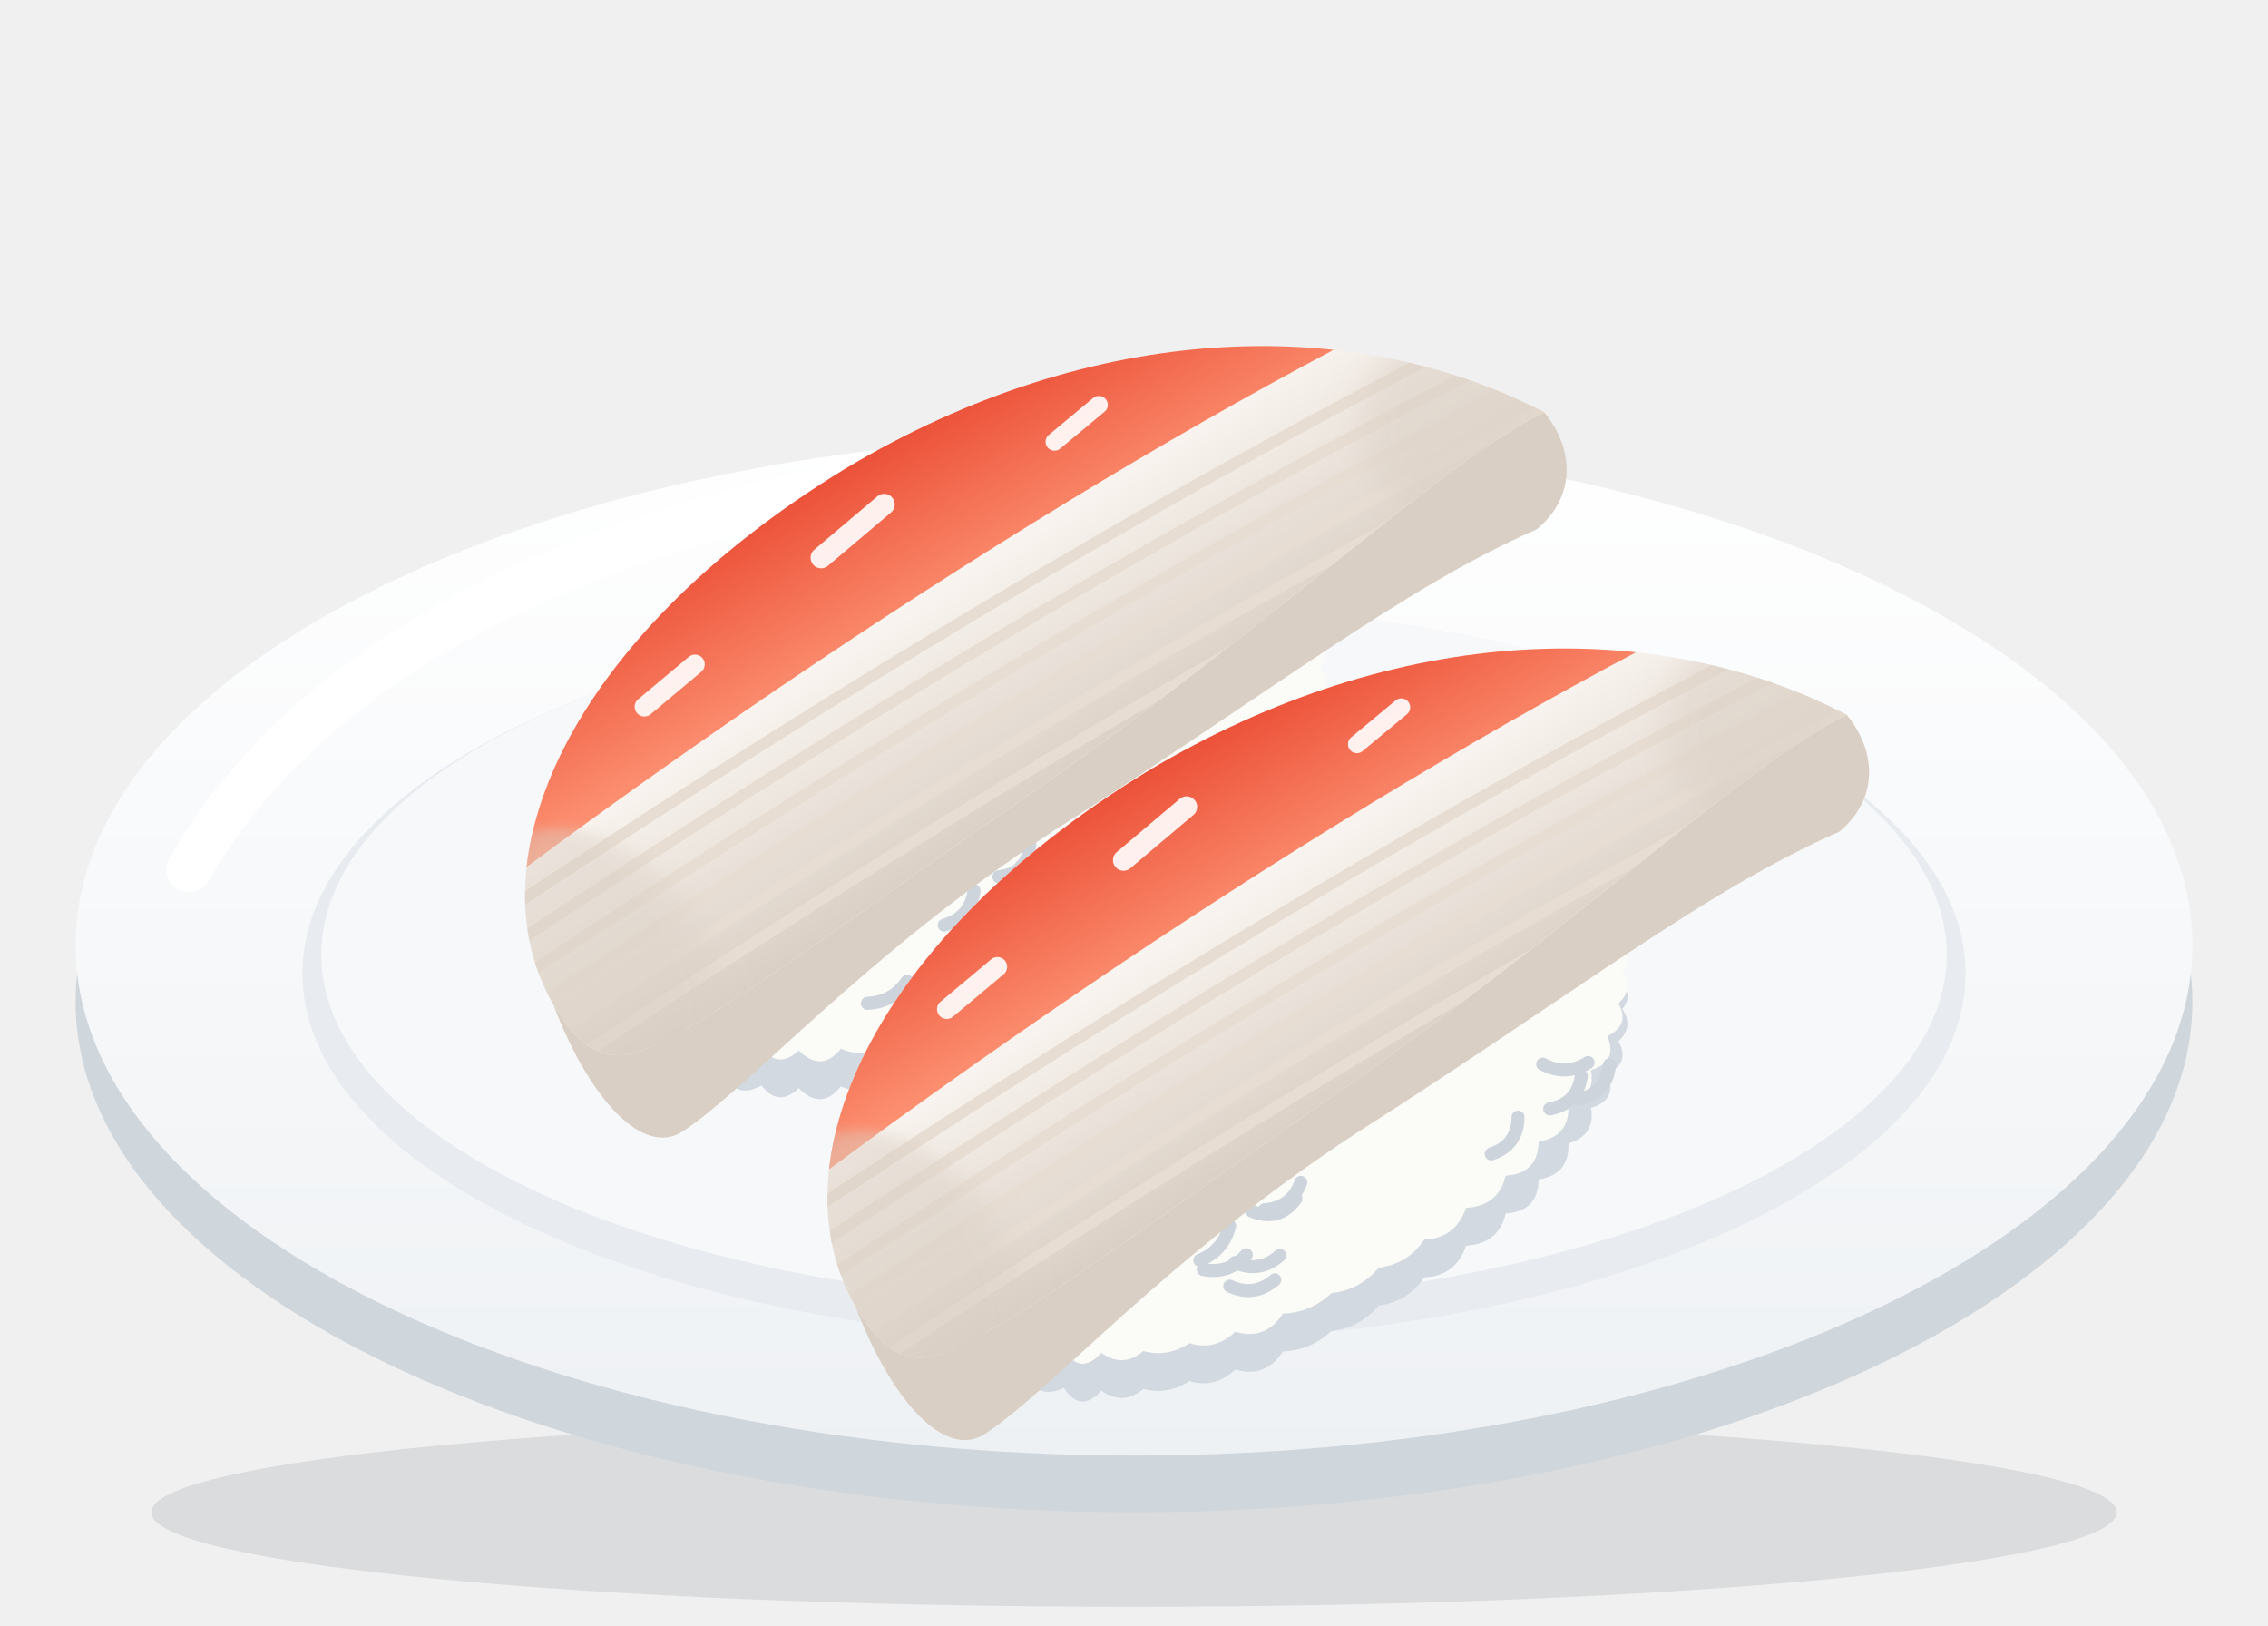
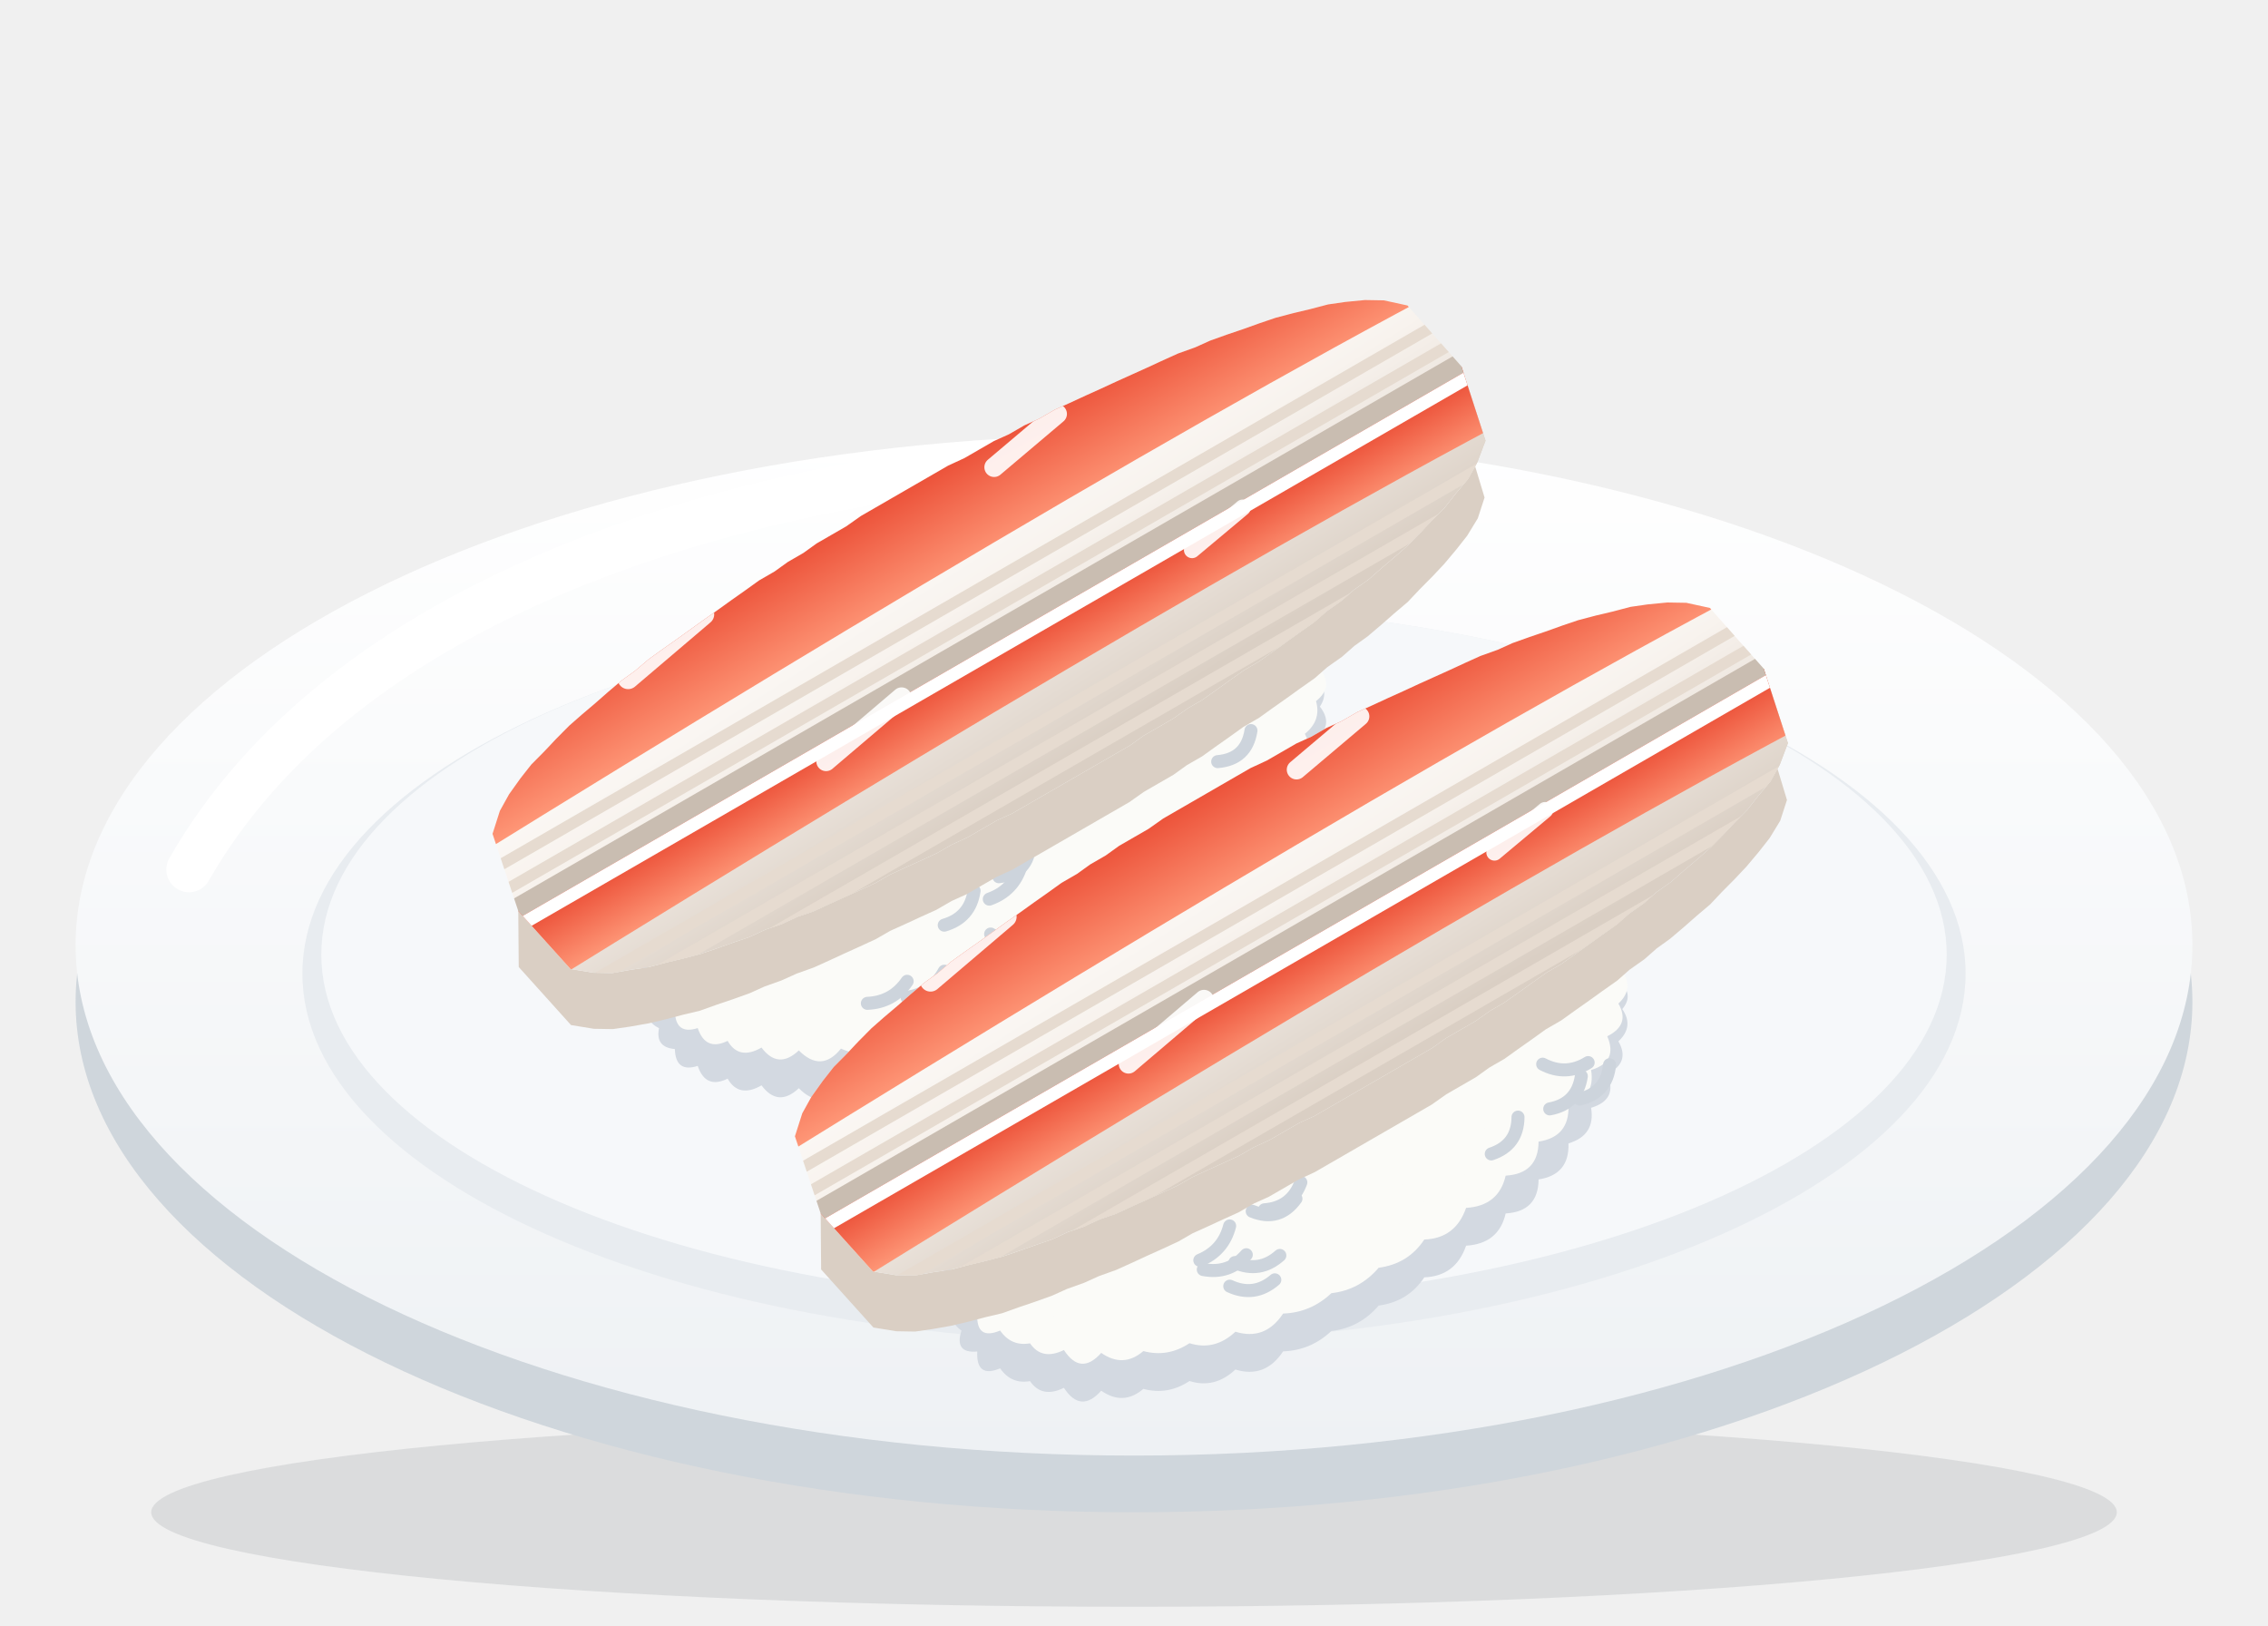
<svg xmlns="http://www.w3.org/2000/svg" viewBox="0 10 120 86">
  <defs>
    <filter id="soft" x="-20%" y="-50%" width="140%" height="200%">
      <feGaussianBlur stdDeviation="0.8" />
    </filter>
    <linearGradient id="plate" x1="0" y1="0" x2="0" y2="1">
      <stop offset="0" stop-color="#ffffff" />
      <stop offset="1" stop-color="#eef1f4" />
    </linearGradient>
    <linearGradient id="t" x1="0" y1="0" x2="0.15" y2="1">
      <stop offset="0" stop-color="#ffffff" />
      <stop offset="0.45" stop-color="#f8f3ee" />
      <stop offset="1" stop-color="#dacfc4" />
    </linearGradient>
    <linearGradient id="crab" x1="0" y1="0" x2="0" y2="1">
      <stop offset="0" stop-color="#e8432c" />
      <stop offset="1" stop-color="#ff9a7a" />
    </linearGradient>
  </defs>
  <ellipse cx="60" cy="90" rx="52" ry="5" fill="#1c2b36" opacity="0.10" />
  <ellipse cx="60" cy="63" rx="56" ry="27" fill="#cfd6dc" />
  <ellipse cx="60" cy="60" rx="56" ry="27" fill="url(#plate)" />
  <ellipse cx="60" cy="61.5" rx="44" ry="19.5" fill="#e8ecf0" />
  <ellipse cx="60" cy="60.5" rx="43" ry="18.5" fill="#f6f8fa" />
  <path d="M10 56 C18 42 38 35 60 34" fill="none" stroke="#fff" stroke-width="2.4" stroke-linecap="round" />
  <g transform="translate(52 54.5) rotate(-30) scale(0.86)">
    <path d="M23 0 Q23.8 0.9 22.8 1.6 Q23.1 2.7 22.1 3.2 Q22.3 4.6 20.9 4.8 Q20.6 6 19.3 6.2 Q19.2 8.1 17.4 7.5 Q16.9 9.3 15.1 8.7 Q14.3 10.5 12.4 9.7 Q11.2 10.7 9.6 10.5 Q8.2 11.7 6.5 11 Q5 11.8 3.3 11.4 Q1.7 12.4 0 11.5 Q-1.7 12.1 -3.3 11.4 Q-5 12.4 -6.5 11 Q-8.2 11.6 -9.6 10.5 Q-11.3 10.9 -12.4 9.7 Q-14.1 10.1 -15.1 8.7 Q-16.9 9.4 -17.4 7.5 Q-19.1 7.9 -19.3 6.2 Q-20.9 6.2 -20.9 4.8 Q-22.4 4.7 -22.1 3.2 Q-23.5 2.9 -22.8 1.6 Q-23.8 0.9 -23 0 Q-23.6 -0.9 -22.8 -1.6 Q-23 -2.7 -22.1 -3.2 Q-22.1 -4.4 -20.9 -4.8 Q-20.9 -6.2 -19.3 -6.2 Q-19.1 -7.9 -17.4 -7.5 Q-16.5 -8.7 -15.1 -8.7 Q-14.1 -9.9 -12.4 -9.7 Q-11.3 -11.2 -9.6 -10.5 Q-8.2 -11.6 -6.5 -11 Q-5 -12.5 -3.3 -11.4 Q-1.7 -12.3 -0 -11.5 Q1.7 -12.6 3.3 -11.4 Q5 -12 6.5 -11 Q8.2 -11.7 9.6 -10.5 Q11.3 -11.1 12.4 -9.7 Q14.1 -10 15.1 -8.7 Q16.5 -8.6 17.4 -7.5 Q19.1 -7.9 19.3 -6.2 Q20.8 -6.2 20.9 -4.8 Q22.6 -4.8 22.1 -3.2 Q23.2 -2.8 22.8 -1.6 Q23.8 -0.9 23 0 Z" fill="#d3d9e1" />
  </g>
  <g transform="translate(52 52.5) rotate(-30) scale(0.86)">
    <path d="M23 0 Q23.8 0.9 22.8 1.6 Q23.1 2.7 22.1 3.2 Q22.3 4.6 20.9 4.8 Q20.6 6 19.3 6.2 Q19.2 8.1 17.4 7.5 Q16.9 9.3 15.1 8.7 Q14.3 10.5 12.4 9.7 Q11.2 10.7 9.6 10.5 Q8.2 11.7 6.5 11 Q5 11.8 3.3 11.4 Q1.7 12.4 0 11.5 Q-1.7 12.1 -3.3 11.4 Q-5 12.4 -6.5 11 Q-8.2 11.6 -9.6 10.5 Q-11.3 10.9 -12.4 9.7 Q-14.1 10.1 -15.1 8.7 Q-16.9 9.4 -17.4 7.5 Q-19.1 7.9 -19.3 6.2 Q-20.9 6.2 -20.9 4.8 Q-22.4 4.7 -22.1 3.2 Q-23.5 2.9 -22.8 1.6 Q-23.8 0.9 -23 0 Q-23.6 -0.9 -22.8 -1.6 Q-23 -2.7 -22.1 -3.2 Q-22.1 -4.4 -20.9 -4.8 Q-20.9 -6.2 -19.3 -6.2 Q-19.1 -7.9 -17.4 -7.5 Q-16.5 -8.7 -15.1 -8.7 Q-14.1 -9.9 -12.4 -9.7 Q-11.3 -11.2 -9.6 -10.5 Q-8.2 -11.6 -6.5 -11 Q-5 -12.5 -3.3 -11.4 Q-1.7 -12.3 -0 -11.5 Q1.7 -12.6 3.3 -11.4 Q5 -12 6.5 -11 Q8.2 -11.7 9.6 -10.5 Q11.3 -11.1 12.4 -9.7 Q14.1 -10 15.1 -8.7 Q16.5 -8.6 17.4 -7.5 Q19.1 -7.9 19.3 -6.2 Q20.8 -6.2 20.9 -4.8 Q22.6 -4.8 22.1 -3.2 Q23.2 -2.8 22.8 -1.6 Q23.8 -0.9 23 0 Z" fill="#fbfbf8" />
  </g>
  <g transform="translate(52 50.5) rotate(-30) scale(0.86)">
    <path d="M23 0 Q23.8 0.9 22.8 1.6 Q23.1 2.7 22.1 3.2 Q22.3 4.6 20.9 4.8 Q20.6 6 19.3 6.2 Q19.2 8.1 17.4 7.5 Q16.9 9.3 15.1 8.7 Q14.3 10.5 12.4 9.7 Q11.2 10.7 9.6 10.5 Q8.2 11.7 6.5 11 Q5 11.8 3.3 11.4 Q1.7 12.4 0 11.5 Q-1.7 12.1 -3.3 11.4 Q-5 12.4 -6.5 11 Q-8.2 11.6 -9.6 10.5 Q-11.3 10.9 -12.4 9.7 Q-14.1 10.1 -15.1 8.7 Q-16.9 9.4 -17.4 7.5 Q-19.1 7.9 -19.3 6.2 Q-20.9 6.2 -20.9 4.8 Q-22.4 4.7 -22.1 3.2 Q-23.5 2.9 -22.8 1.6 Q-23.8 0.9 -23 0 Q-23.6 -0.9 -22.8 -1.6 Q-23 -2.7 -22.1 -3.2 Q-22.1 -4.4 -20.9 -4.8 Q-20.9 -6.2 -19.3 -6.2 Q-19.1 -7.9 -17.4 -7.5 Q-16.5 -8.7 -15.1 -8.7 Q-14.1 -9.9 -12.4 -9.7 Q-11.3 -11.2 -9.6 -10.5 Q-8.2 -11.6 -6.5 -11 Q-5 -12.5 -3.3 -11.4 Q-1.7 -12.3 -0 -11.5 Q1.7 -12.6 3.3 -11.4 Q5 -12 6.5 -11 Q8.2 -11.7 9.6 -10.5 Q11.3 -11.1 12.4 -9.7 Q14.1 -10 15.1 -8.7 Q16.5 -8.6 17.4 -7.5 Q19.1 -7.9 19.3 -6.2 Q20.8 -6.2 20.9 -4.8 Q22.6 -4.8 22.1 -3.2 Q23.2 -2.8 22.8 -1.6 Q23.8 -0.9 23 0 Z" fill="#fbfbf8" />
  </g>
  <g transform="translate(52 48.5) rotate(-30) scale(0.86)">
    <path d="M23 0 Q23.8 0.9 22.8 1.6 Q23.1 2.7 22.1 3.2 Q22.3 4.6 20.9 4.8 Q20.6 6 19.3 6.2 Q19.2 8.1 17.4 7.5 Q16.9 9.3 15.1 8.7 Q14.3 10.5 12.4 9.7 Q11.2 10.7 9.6 10.5 Q8.2 11.7 6.5 11 Q5 11.8 3.3 11.4 Q1.7 12.4 0 11.5 Q-1.7 12.1 -3.3 11.4 Q-5 12.4 -6.5 11 Q-8.2 11.6 -9.6 10.5 Q-11.3 10.9 -12.4 9.7 Q-14.1 10.1 -15.1 8.7 Q-16.9 9.4 -17.4 7.5 Q-19.1 7.9 -19.3 6.2 Q-20.9 6.2 -20.9 4.8 Q-22.4 4.7 -22.1 3.2 Q-23.5 2.9 -22.8 1.6 Q-23.8 0.9 -23 0 Q-23.6 -0.9 -22.8 -1.6 Q-23 -2.7 -22.1 -3.2 Q-22.1 -4.4 -20.9 -4.8 Q-20.9 -6.2 -19.3 -6.2 Q-19.1 -7.9 -17.4 -7.5 Q-16.5 -8.7 -15.1 -8.7 Q-14.1 -9.9 -12.4 -9.7 Q-11.3 -11.2 -9.6 -10.5 Q-8.2 -11.6 -6.5 -11 Q-5 -12.5 -3.3 -11.4 Q-1.7 -12.3 -0 -11.5 Q1.7 -12.6 3.3 -11.4 Q5 -12 6.5 -11 Q8.2 -11.7 9.6 -10.5 Q11.3 -11.1 12.4 -9.7 Q14.1 -10 15.1 -8.7 Q16.5 -8.6 17.4 -7.5 Q19.1 -7.9 19.3 -6.2 Q20.8 -6.2 20.9 -4.8 Q22.6 -4.8 22.1 -3.2 Q23.2 -2.8 22.8 -1.6 Q23.8 -0.9 23 0 Z" fill="#fbfbf8" />
  </g>
  <g transform="translate(52 52.5) rotate(-30) scale(0.86)">
    <path d="M-5.8 5.3 q1.4 0.9 2.8 0" transform="rotate(-19 -5.8 5.3)" fill="none" stroke="#cdd4dc" stroke-width="0.8" stroke-linecap="round" />
    <path d="M-10 8 q1.4 0.7 2.8 0" transform="rotate(-5 -10 8)" fill="none" stroke="#cdd4dc" stroke-width="0.8" stroke-linecap="round" />
    <path d="M-12.3 7.1 q1.4 0.7 2.8 0" transform="rotate(1 -12.3 7.1)" fill="none" stroke="#cdd4dc" stroke-width="0.8" stroke-linecap="round" />
    <path d="M4.4 7.5 q1.4 1.1 2.8 0" transform="rotate(-13 4.4 7.5)" fill="none" stroke="#cdd4dc" stroke-width="0.8" stroke-linecap="round" />
    <path d="M-3.6 7.2 q1.4 1.2 2.8 0" transform="rotate(21 -3.6 7.2)" fill="none" stroke="#cdd4dc" stroke-width="0.8" stroke-linecap="round" />
    <path d="M-1.4 4.4 q1.4 1.2 2.8 0" transform="rotate(-17 -1.4 4.4)" fill="none" stroke="#cdd4dc" stroke-width="0.8" stroke-linecap="round" />
    <path d="M-2.6 5.3 q1.4 0.7 2.8 0" transform="rotate(-16 -2.6 5.3)" fill="none" stroke="#cdd4dc" stroke-width="0.8" stroke-linecap="round" />
    <path d="M13.8 5 q1.4 1.1 2.8 0" transform="rotate(-13 13.8 5)" fill="none" stroke="#cdd4dc" stroke-width="0.8" stroke-linecap="round" />
    <path d="M-7.6 8.5 q1.4 0.8 2.8 0" transform="rotate(25 -7.6 8.5)" fill="none" stroke="#cdd4dc" stroke-width="0.8" stroke-linecap="round" />
    <path d="M11.3 7.6 q1.4 0.7 2.8 0" transform="rotate(15 11.3 7.6)" fill="none" stroke="#cdd4dc" stroke-width="0.8" stroke-linecap="round" />
  </g>
  <g transform="translate(52 44) rotate(-30) scale(0.86)">
-     <path d="M-34 6 C-34 8.5 -33.5 10.6 -31 11.2 C-26 12 -16 10.6 -2 9.5 C16 8 30 4.5 37 5 C37.5 8 36 10.5 33 11 C24 10 14 11.5 -2 12.2 C-16 13 -26 16.5 -31 16.8 C-34 17 -35 12 -34 6 Z" fill="#dacfc4" />
+     <path d="M-33 0 L-32 4.7 L-30.9 5.6 L-29.9 6.2 L-28.8 6.6 L-27.8 7 L-26.7 7.3 L-25.7 7.6 L-24.6 7.9 L-23.6 8.1 L-22.5 8.3 L-21.5 8.5 L-20.4 8.6 L-19.4 8.8 L-18.3 8.9 L-17.3 9.1 L-16.2 9.2 L-15.2 9.3 L-14.2 9.4 L-13.1 9.5 L-12.1 9.5 L-11 9.6 L-10 9.7 L-8.9 9.8 L-7.9 9.8 L-6.8 9.9 L-5.8 9.9 L-4.7 9.9 L-3.7 10 L-2.6 10 L-1.6 10 L-0.5 10 L0.5 10 L1.5 10 L2.6 10 L3.6 10 L4.7 10 L5.7 9.9 L6.8 9.9 L7.8 9.9 L8.9 9.8 L9.9 9.8 L11 9.7 L12 9.6 L13.1 9.5 L14.1 9.5 L15.2 9.4 L16.2 9.3 L17.2 9.2 L18.3 9.1 L19.3 8.9 L20.4 8.8 L21.4 8.6 L22.5 8.5 L23.5 8.3 L24.6 8.1 L25.6 7.9 L26.7 7.6 L27.7 7.3 L28.8 7 L29.8 6.6 L30.9 6.2 L31.9 5.6 L33 4.7 L34 0 L32.3 3 L31.2 7.7 L30.2 8.6 L29.1 9.2 L28.1 9.6 L27 10 L26 10.3 L24.9 10.6 L23.9 10.9 L22.8 11.1 L21.8 11.3 L20.7 11.5 L19.7 11.6 L18.7 11.8 L17.6 11.9 L16.6 12.1 L15.5 12.2 L14.5 12.3 L13.4 12.4 L12.4 12.5 L11.3 12.5 L10.3 12.6 L9.2 12.7 L8.2 12.8 L7.1 12.8 L6.1 12.9 L5 12.9 L4 12.9 L2.9 13 L1.9 13 L0.9 13 L-0.2 13 L-1.2 13 L-2.3 13 L-3.3 13 L-4.4 13 L-5.4 13 L-6.5 12.9 L-7.5 12.9 L-8.6 12.9 L-9.6 12.8 L-10.7 12.8 L-11.7 12.7 L-12.8 12.6 L-13.8 12.5 L-14.8 12.5 L-15.9 12.4 L-16.9 12.3 L-18 12.2 L-19 12.1 L-20.1 11.9 L-21.1 11.8 L-22.2 11.6 L-23.2 11.5 L-24.3 11.3 L-25.3 11.1 L-26.4 10.9 L-27.4 10.6 L-28.5 10.3 L-29.5 10 L-30.6 9.6 L-31.6 9.2 L-32.6 8.6 L-33.7 7.7 L-34.7 3 Z" fill="#dacfc4" />
  </g>
  <g transform="translate(52 44) rotate(-30) scale(0.86)">
    <clipPath id="c0">
-       <path d="M-34 6 C-34 -4 -22 -13 -2 -13.5 C16 -13.8 30 -6 37 5 C30 4.5 16 8 -2 9.5 C-16 10.6 -26 12 -31 11.2 C-33.5 10.6 -34 8.5 -34 6 Z" />
+       <path d="M-33 -0 L-32 -4.9 L-30.9 -5.9 L-29.9 -6.5 L-28.8 -7 L-27.8 -7.4 L-26.7 -7.7 L-25.7 -8 L-24.6 -8.3 L-23.6 -8.5 L-22.5 -8.7 L-21.5 -8.9 L-20.4 -9.1 L-19.4 -9.2 L-18.3 -9.4 L-17.3 -9.5 L-16.2 -9.6 L-15.2 -9.7 L-14.2 -9.8 L-13.1 -9.9 L-12.1 -10 L-11 -10.1 L-10 -10.2 L-8.9 -10.2 L-7.9 -10.3 L-6.8 -10.3 L-5.8 -10.4 L-4.7 -10.4 L-3.7 -10.4 L-2.6 -10.5 L-1.6 -10.5 L-0.5 -10.5 L0.5 -10.5 L1.5 -10.5 L2.6 -10.5 L3.6 -10.5 L4.7 -10.4 L5.7 -10.4 L6.8 -10.4 L7.8 -10.3 L8.9 -10.3 L9.9 -10.2 L11 -10.2 L12 -10.1 L13.1 -10 L14.1 -9.9 L15.2 -9.8 L16.2 -9.7 L17.2 -9.6 L18.3 -9.5 L19.3 -9.4 L20.4 -9.2 L21.4 -9.1 L22.5 -8.9 L23.5 -8.7 L24.6 -8.5 L25.6 -8.3 L26.7 -8 L27.7 -7.7 L28.8 -7.4 L29.8 -7 L30.9 -6.5 L31.9 -5.9 L33 -4.9 L34 -0 L34 0 L33 4.7 L31.9 5.6 L30.9 6.2 L29.8 6.6 L28.8 7 L27.7 7.3 L26.7 7.6 L25.6 7.9 L24.6 8.1 L23.5 8.3 L22.5 8.5 L21.4 8.6 L20.4 8.8 L19.3 8.9 L18.3 9.1 L17.2 9.2 L16.2 9.3 L15.2 9.4 L14.1 9.5 L13.1 9.5 L12 9.6 L11 9.7 L9.9 9.8 L8.9 9.8 L7.8 9.9 L6.8 9.9 L5.7 9.9 L4.7 10 L3.6 10 L2.6 10 L1.5 10 L0.5 10 L-0.5 10 L-1.6 10 L-2.6 10 L-3.7 10 L-4.7 9.9 L-5.8 9.9 L-6.8 9.9 L-7.9 9.8 L-8.9 9.8 L-10 9.7 L-11 9.6 L-12.1 9.5 L-13.1 9.5 L-14.2 9.4 L-15.2 9.3 L-16.2 9.2 L-17.3 9.1 L-18.3 8.9 L-19.4 8.8 L-20.4 8.6 L-21.5 8.5 L-22.5 8.3 L-23.6 8.1 L-24.6 7.9 L-25.7 7.6 L-26.7 7.3 L-27.8 7 L-28.8 6.6 L-29.9 6.2 L-30.9 5.6 L-32 4.7 L-33 0 Z" />
    </clipPath>
-     <path d="M-34 6 C-34 -4 -22 -13 -2 -13.5 C16 -13.8 30 -6 37 5 C30 4.5 16 8 -2 9.5 C-16 10.6 -26 12 -31 11.2 C-33.5 10.6 -34 8.5 -34 6 Z" fill="url(#t)" />
+     <path d="M-33 -0 L-32 -4.9 L-30.9 -5.9 L-29.9 -6.5 L-28.8 -7 L-27.8 -7.4 L-26.7 -7.7 L-25.7 -8 L-24.6 -8.3 L-23.6 -8.5 L-22.5 -8.7 L-21.5 -8.9 L-20.4 -9.1 L-19.4 -9.2 L-18.3 -9.4 L-17.3 -9.5 L-16.2 -9.6 L-15.2 -9.7 L-14.2 -9.8 L-13.1 -9.9 L-12.1 -10 L-11 -10.1 L-10 -10.2 L-8.9 -10.2 L-7.9 -10.3 L-6.8 -10.3 L-5.8 -10.4 L-4.7 -10.4 L-3.7 -10.4 L-2.6 -10.5 L-1.6 -10.5 L-0.5 -10.5 L0.5 -10.5 L1.5 -10.5 L2.6 -10.5 L3.6 -10.5 L4.7 -10.4 L5.7 -10.4 L6.8 -10.4 L7.8 -10.3 L8.9 -10.3 L9.9 -10.2 L11 -10.2 L12 -10.1 L13.1 -10 L14.1 -9.9 L15.2 -9.8 L16.2 -9.7 L17.2 -9.6 L18.3 -9.5 L19.3 -9.4 L20.4 -9.2 L21.4 -9.1 L22.5 -8.9 L23.5 -8.7 L24.6 -8.5 L25.6 -8.3 L26.7 -8 L27.7 -7.7 L28.8 -7.4 L29.8 -7 L30.9 -6.5 L31.9 -5.9 L33 -4.9 L34 -0 L34 0 L33 4.7 L31.9 5.6 L30.9 6.2 L29.8 6.6 L28.8 7 L27.7 7.3 L26.7 7.6 L25.6 7.9 L24.6 8.1 L23.5 8.3 L22.5 8.5 L21.4 8.6 L20.4 8.8 L19.3 8.9 L18.3 9.1 L17.2 9.2 L16.2 9.3 L15.2 9.4 L14.1 9.5 L13.1 9.5 L12 9.6 L11 9.7 L9.9 9.8 L8.9 9.8 L7.8 9.9 L6.8 9.9 L5.7 9.9 L4.7 10 L3.6 10 L2.6 10 L1.5 10 L0.5 10 L-0.5 10 L-1.6 10 L-2.6 10 L-3.7 10 L-4.7 9.9 L-5.8 9.9 L-6.8 9.9 L-7.9 9.8 L-8.9 9.8 L-10 9.7 L-11 9.6 L-12.1 9.5 L-13.1 9.5 L-14.2 9.4 L-15.2 9.3 L-16.2 9.2 L-17.3 9.1 L-18.3 8.9 L-19.4 8.8 L-20.4 8.6 L-21.5 8.5 L-22.5 8.3 L-23.6 8.1 L-24.6 7.9 L-25.7 7.6 L-26.7 7.3 L-27.8 7 L-28.8 6.6 L-29.9 6.2 L-30.9 5.6 L-32 4.7 L-33 0 Z" fill="url(#t)" />
    <g clip-path="url(#c0)">
-       <path d="M-40 0 C-10 -2 15 -2.5 40 -1" fill="none" stroke="#e8ddd2" stroke-width="0.7" />
-       <path d="M-40 2 C-10 0 15 -0.5 40 1" fill="none" stroke="#e8ddd2" stroke-width="0.7" />
-       <path d="M-40 4 C-10 2 15 1.5 40 3" fill="none" stroke="#e8ddd2" stroke-width="0.7" />
-       <path d="M-40 6 C-10 4 15 3.5 40 5" fill="none" stroke="#e8ddd2" stroke-width="0.7" />
-       <path d="M-40 8 C-10 6 15 5.5 40 7" fill="none" stroke="#e8ddd2" stroke-width="0.7" />
-       <path d="M-40 10 C-10 8 15 7.5 40 9" fill="none" stroke="#e8ddd2" stroke-width="0.7" />
-       <path d="M-40 -16 H40 V-4 C20 -6 -10 -5 -40 -1 Z" fill="url(#crab)" />
-       <path d="M-20 -7 l4 -0.7" stroke="#fff" stroke-width="1.2" stroke-linecap="round" opacity="0.9" />
-       <path d="M-6 -9.5 l5 -0.9" stroke="#fff" stroke-width="1.3" stroke-linecap="round" opacity="0.9" />
-       <path d="M10 -8.5 l3.5 -0.6" stroke="#fff" stroke-width="1.1" stroke-linecap="round" opacity="0.9" />
-       <ellipse cx="-31" cy="6" rx="7" ry="10" fill="#dacfc4" opacity="0.45" filter="url(#soft)" />
-       <ellipse cx="32" cy="3" rx="6" ry="6" fill="#dacfc4" opacity="0.45" filter="url(#soft)" />
+       <path d="M-40 -3 H40" stroke="#e6dbd0" stroke-width="0.7" />
+       <path d="M-40 -1.5 H40" stroke="#e6dbd0" stroke-width="0.7" />
+       <path d="M-40 6 H40" stroke="#e6dbd0" stroke-width="0.7" />
+       <path d="M-40 7.5 H40" stroke="#e6dbd0" stroke-width="0.7" />
+       <path d="M-40 9 H40" stroke="#e6dbd0" stroke-width="0.7" />
+       <path d="M-40 -12 H40 V-4.5 C20 -5.5 -10 -5 -40 -4 Z" fill="url(#crab)" />
+       <path d="M-40 0 H40 V4.5 C20 3.5 -10 4 -40 5 Z" fill="url(#crab)" />
+       <path d="M-40 -0.2 H40" stroke="#c9bdb1" stroke-width="1.2" />
+       <path d="M-40 0.8 H40" stroke="#ffffff" stroke-width="0.8" />
+       <path d="M-20 -9 l6 -1.1" stroke="#fff" stroke-width="1.3" stroke-linecap="round" opacity="0.9" />
+       <path d="M6 -9 l5 -0.9" stroke="#fff" stroke-width="1.2" stroke-linecap="round" opacity="0.9" />
+       <path d="M-12 1.5 l6 -1.1" stroke="#fff" stroke-width="1.2" stroke-linecap="round" opacity="0.9" />
+       <path d="M14 1.5 l4 -0.7" stroke="#fff" stroke-width="1" stroke-linecap="round" opacity="0.9" />
    </g>
  </g>
  <g transform="translate(68 70.5) rotate(-30) scale(0.86)">
    <path d="M23 0 Q23.7 0.9 22.8 1.6 Q23.2 2.8 22.1 3.2 Q22.2 4.5 20.9 4.8 Q20.9 6.3 19.3 6.2 Q19.1 7.9 17.4 7.5 Q16.8 9.1 15.1 8.7 Q14.2 10.4 12.4 9.7 Q11.4 11.4 9.6 10.5 Q8.3 11.9 6.5 11 Q5 12.3 3.3 11.4 Q1.7 12.2 0 11.5 Q-1.7 12.1 -3.3 11.4 Q-5 11.8 -6.5 11 Q-8.3 11.9 -9.6 10.5 Q-11.3 10.9 -12.4 9.7 Q-14 9.8 -15.1 8.7 Q-16.7 9 -17.4 7.5 Q-19.2 8.1 -19.3 6.2 Q-20.8 6.1 -20.9 4.8 Q-22 4.4 -22.1 3.2 Q-23.7 3 -22.8 1.6 Q-24.1 1 -23 0 Q-23.4 -0.9 -22.8 -1.6 Q-23.5 -2.9 -22.1 -3.2 Q-22.3 -4.5 -20.9 -4.8 Q-21.1 -6.6 -19.3 -6.2 Q-18.8 -7.5 -17.4 -7.5 Q-16.7 -8.9 -15.1 -8.7 Q-14.3 -10.5 -12.4 -9.7 Q-11.3 -11 -9.6 -10.5 Q-8.2 -11.6 -6.5 -11 Q-5 -12 -3.3 -11.4 Q-1.7 -12.7 -0 -11.5 Q1.7 -12.7 3.3 -11.4 Q5 -12.3 6.5 -11 Q8.1 -11.3 9.6 -10.5 Q11.3 -11.2 12.4 -9.7 Q14 -9.9 15.1 -8.7 Q16.6 -8.8 17.4 -7.5 Q18.9 -7.6 19.3 -6.2 Q20.8 -6.1 20.9 -4.8 Q22.3 -4.5 22.1 -3.2 Q23.1 -2.7 22.8 -1.6 Q24.1 -1 23 0 Z" fill="#d3d9e1" />
  </g>
  <g transform="translate(68 68.5) rotate(-30) scale(0.86)">
    <path d="M23 0 Q23.7 0.9 22.8 1.6 Q23.2 2.8 22.1 3.2 Q22.2 4.5 20.9 4.8 Q20.9 6.3 19.3 6.2 Q19.1 7.9 17.4 7.5 Q16.8 9.1 15.1 8.7 Q14.2 10.4 12.4 9.7 Q11.4 11.4 9.6 10.5 Q8.3 11.9 6.5 11 Q5 12.3 3.3 11.4 Q1.7 12.2 0 11.5 Q-1.7 12.1 -3.3 11.4 Q-5 11.8 -6.5 11 Q-8.3 11.9 -9.6 10.5 Q-11.3 10.9 -12.4 9.7 Q-14 9.8 -15.1 8.7 Q-16.7 9 -17.4 7.5 Q-19.2 8.1 -19.3 6.2 Q-20.8 6.1 -20.9 4.8 Q-22 4.4 -22.1 3.2 Q-23.7 3 -22.8 1.6 Q-24.1 1 -23 0 Q-23.4 -0.9 -22.8 -1.6 Q-23.5 -2.9 -22.1 -3.2 Q-22.3 -4.5 -20.9 -4.8 Q-21.1 -6.6 -19.3 -6.2 Q-18.8 -7.5 -17.4 -7.5 Q-16.7 -8.9 -15.1 -8.7 Q-14.3 -10.5 -12.4 -9.7 Q-11.3 -11 -9.6 -10.5 Q-8.2 -11.6 -6.5 -11 Q-5 -12 -3.3 -11.4 Q-1.7 -12.7 -0 -11.5 Q1.7 -12.7 3.3 -11.4 Q5 -12.3 6.5 -11 Q8.1 -11.3 9.6 -10.5 Q11.3 -11.2 12.4 -9.7 Q14 -9.9 15.1 -8.7 Q16.6 -8.8 17.4 -7.5 Q18.9 -7.6 19.3 -6.2 Q20.8 -6.1 20.9 -4.8 Q22.3 -4.5 22.1 -3.2 Q23.1 -2.7 22.8 -1.6 Q24.1 -1 23 0 Z" fill="#fbfbf8" />
  </g>
  <g transform="translate(68 66.5) rotate(-30) scale(0.86)">
    <path d="M23 0 Q23.7 0.9 22.8 1.6 Q23.2 2.8 22.1 3.2 Q22.2 4.5 20.9 4.8 Q20.9 6.3 19.3 6.2 Q19.1 7.9 17.4 7.5 Q16.8 9.1 15.1 8.7 Q14.2 10.4 12.4 9.7 Q11.4 11.4 9.6 10.5 Q8.3 11.9 6.5 11 Q5 12.3 3.3 11.4 Q1.7 12.2 0 11.5 Q-1.7 12.1 -3.3 11.4 Q-5 11.8 -6.5 11 Q-8.3 11.9 -9.6 10.5 Q-11.3 10.9 -12.4 9.7 Q-14 9.8 -15.1 8.7 Q-16.7 9 -17.4 7.5 Q-19.2 8.1 -19.3 6.2 Q-20.8 6.1 -20.9 4.8 Q-22 4.4 -22.1 3.2 Q-23.7 3 -22.8 1.6 Q-24.1 1 -23 0 Q-23.4 -0.9 -22.8 -1.6 Q-23.5 -2.9 -22.1 -3.2 Q-22.3 -4.5 -20.9 -4.8 Q-21.1 -6.6 -19.3 -6.2 Q-18.8 -7.5 -17.4 -7.5 Q-16.7 -8.9 -15.1 -8.7 Q-14.3 -10.5 -12.4 -9.7 Q-11.3 -11 -9.6 -10.5 Q-8.2 -11.6 -6.5 -11 Q-5 -12 -3.3 -11.4 Q-1.7 -12.7 -0 -11.5 Q1.7 -12.7 3.3 -11.4 Q5 -12.3 6.5 -11 Q8.1 -11.3 9.6 -10.5 Q11.3 -11.2 12.4 -9.7 Q14 -9.9 15.1 -8.7 Q16.6 -8.8 17.4 -7.5 Q18.9 -7.6 19.3 -6.2 Q20.8 -6.1 20.9 -4.8 Q22.3 -4.5 22.1 -3.2 Q23.1 -2.7 22.8 -1.6 Q24.1 -1 23 0 Z" fill="#fbfbf8" />
  </g>
  <g transform="translate(68 64.5) rotate(-30) scale(0.86)">
    <path d="M23 0 Q23.7 0.9 22.8 1.6 Q23.2 2.8 22.1 3.2 Q22.2 4.5 20.9 4.8 Q20.9 6.3 19.3 6.2 Q19.1 7.9 17.4 7.5 Q16.8 9.1 15.1 8.7 Q14.2 10.4 12.4 9.7 Q11.4 11.4 9.6 10.5 Q8.3 11.9 6.5 11 Q5 12.3 3.3 11.4 Q1.7 12.2 0 11.5 Q-1.7 12.1 -3.3 11.4 Q-5 11.8 -6.5 11 Q-8.3 11.9 -9.6 10.5 Q-11.3 10.9 -12.4 9.7 Q-14 9.8 -15.1 8.7 Q-16.7 9 -17.4 7.5 Q-19.2 8.1 -19.3 6.2 Q-20.8 6.1 -20.9 4.8 Q-22 4.4 -22.1 3.2 Q-23.7 3 -22.8 1.6 Q-24.1 1 -23 0 Q-23.4 -0.9 -22.8 -1.6 Q-23.5 -2.9 -22.1 -3.2 Q-22.3 -4.5 -20.9 -4.8 Q-21.1 -6.6 -19.3 -6.2 Q-18.8 -7.5 -17.4 -7.5 Q-16.7 -8.9 -15.1 -8.7 Q-14.3 -10.5 -12.4 -9.7 Q-11.3 -11 -9.6 -10.5 Q-8.2 -11.6 -6.5 -11 Q-5 -12 -3.3 -11.4 Q-1.7 -12.7 -0 -11.5 Q1.7 -12.7 3.3 -11.4 Q5 -12.3 6.5 -11 Q8.1 -11.3 9.6 -10.5 Q11.3 -11.2 12.4 -9.7 Q14 -9.9 15.1 -8.7 Q16.6 -8.8 17.4 -7.5 Q18.9 -7.6 19.3 -6.2 Q20.8 -6.1 20.9 -4.8 Q22.3 -4.5 22.1 -3.2 Q23.1 -2.7 22.8 -1.6 Q24.1 -1 23 0 Z" fill="#fbfbf8" />
  </g>
  <g transform="translate(68 68.5) rotate(-30) scale(0.86)">
    <path d="M-9.4 6.2 q1.4 0.8 2.8 0" transform="rotate(11 -9.4 6.2)" fill="none" stroke="#cdd4dc" stroke-width="0.8" stroke-linecap="round" />
    <path d="M-7.5 6.8 q1.4 0.9 2.8 0" transform="rotate(21 -7.5 6.8)" fill="none" stroke="#cdd4dc" stroke-width="0.8" stroke-linecap="round" />
    <path d="M14 8.3 q1.4 1 2.8 0" transform="rotate(-16 14 8.3)" fill="none" stroke="#cdd4dc" stroke-width="0.8" stroke-linecap="round" />
    <path d="M-9.3 5.6 q1.4 0.7 2.8 0" transform="rotate(-19 -9.3 5.6)" fill="none" stroke="#cdd4dc" stroke-width="0.8" stroke-linecap="round" />
    <path d="M-4.3 4.9 q1.4 0.9 2.8 0" transform="rotate(-7 -4.3 4.9)" fill="none" stroke="#cdd4dc" stroke-width="0.8" stroke-linecap="round" />
    <path d="M-5 4.6 q1.4 1.1 2.8 0" transform="rotate(14 -5 4.6)" fill="none" stroke="#cdd4dc" stroke-width="0.8" stroke-linecap="round" />
    <path d="M15.9 8.7 q1.4 1 2.8 0" transform="rotate(-19 15.9 8.7)" fill="none" stroke="#cdd4dc" stroke-width="0.8" stroke-linecap="round" />
    <path d="M15 5.7 q1.4 0.8 2.8 0" transform="rotate(28 15 5.7)" fill="none" stroke="#cdd4dc" stroke-width="0.8" stroke-linecap="round" />
    <path d="M-8.5 7.9 q1.4 0.9 2.8 0" transform="rotate(22 -8.5 7.9)" fill="none" stroke="#cdd4dc" stroke-width="0.8" stroke-linecap="round" />
    <path d="M9.5 8.9 q1.4 1 2.8 0" transform="rotate(-24 9.5 8.9)" fill="none" stroke="#cdd4dc" stroke-width="0.8" stroke-linecap="round" />
  </g>
  <g transform="translate(68 60) rotate(-30) scale(0.86)">
-     <path d="M-34 6 C-34 8.5 -33.5 10.6 -31 11.2 C-26 12 -16 10.6 -2 9.5 C16 8 30 4.5 37 5 C37.5 8 36 10.5 33 11 C24 10 14 11.5 -2 12.2 C-16 13 -26 16.5 -31 16.8 C-34 17 -35 12 -34 6 Z" fill="#dacfc4" />
+     <path d="M-33 0 L-32 4.7 L-30.9 5.6 L-29.9 6.2 L-28.8 6.6 L-27.8 7 L-26.7 7.3 L-25.7 7.6 L-24.6 7.9 L-23.6 8.1 L-22.5 8.3 L-21.5 8.5 L-20.4 8.6 L-19.4 8.8 L-18.3 8.9 L-17.3 9.1 L-16.2 9.2 L-15.2 9.3 L-14.2 9.4 L-13.1 9.5 L-12.1 9.5 L-11 9.6 L-10 9.7 L-8.9 9.8 L-7.9 9.8 L-6.8 9.9 L-5.8 9.9 L-4.7 9.9 L-3.7 10 L-2.6 10 L-1.6 10 L-0.5 10 L0.5 10 L1.5 10 L2.6 10 L3.6 10 L4.7 10 L5.7 9.9 L6.8 9.9 L7.8 9.9 L8.9 9.8 L9.9 9.8 L11 9.7 L12 9.6 L13.1 9.5 L14.1 9.5 L15.2 9.4 L16.2 9.3 L17.2 9.2 L18.3 9.1 L19.3 8.9 L20.4 8.8 L21.4 8.6 L22.5 8.5 L23.5 8.3 L24.6 8.1 L25.6 7.9 L26.7 7.6 L27.7 7.3 L28.8 7 L29.8 6.6 L30.9 6.2 L31.9 5.6 L33 4.7 L34 0 L32.3 3 L31.2 7.7 L30.2 8.6 L29.1 9.2 L28.1 9.6 L27 10 L26 10.3 L24.9 10.6 L23.9 10.9 L22.8 11.1 L21.8 11.3 L20.7 11.5 L19.7 11.6 L18.7 11.8 L17.6 11.9 L16.6 12.1 L15.5 12.2 L14.5 12.3 L13.4 12.4 L12.4 12.5 L11.3 12.5 L10.3 12.6 L9.2 12.7 L8.2 12.8 L7.1 12.8 L6.1 12.9 L5 12.9 L4 12.9 L2.9 13 L1.9 13 L0.9 13 L-0.2 13 L-1.2 13 L-2.3 13 L-3.3 13 L-4.4 13 L-5.4 13 L-6.5 12.9 L-7.5 12.9 L-8.6 12.9 L-9.6 12.8 L-10.7 12.8 L-11.7 12.7 L-12.8 12.6 L-13.8 12.5 L-14.8 12.5 L-15.9 12.4 L-16.9 12.3 L-18 12.2 L-19 12.1 L-20.1 11.9 L-21.1 11.8 L-22.2 11.6 L-23.2 11.5 L-24.3 11.3 L-25.3 11.1 L-26.4 10.9 L-27.4 10.6 L-28.5 10.3 L-29.5 10 L-30.6 9.6 L-31.6 9.2 L-32.6 8.6 L-33.7 7.7 L-34.7 3 Z" fill="#dacfc4" />
  </g>
  <g transform="translate(68 60) rotate(-30) scale(0.86)">
    <clipPath id="c1">
-       <path d="M-34 6 C-34 -4 -22 -13 -2 -13.5 C16 -13.8 30 -6 37 5 C30 4.5 16 8 -2 9.5 C-16 10.6 -26 12 -31 11.2 C-33.5 10.6 -34 8.5 -34 6 Z" />
+       <path d="M-33 -0 L-32 -4.9 L-30.9 -5.9 L-29.9 -6.5 L-28.8 -7 L-27.8 -7.4 L-26.7 -7.7 L-25.7 -8 L-24.6 -8.3 L-23.6 -8.5 L-22.5 -8.7 L-21.5 -8.9 L-20.4 -9.1 L-19.4 -9.2 L-18.3 -9.4 L-17.3 -9.5 L-16.2 -9.6 L-15.2 -9.7 L-14.2 -9.8 L-13.1 -9.9 L-12.1 -10 L-11 -10.1 L-10 -10.2 L-8.9 -10.2 L-7.9 -10.3 L-6.8 -10.3 L-5.8 -10.4 L-4.7 -10.4 L-3.7 -10.4 L-2.6 -10.5 L-1.6 -10.5 L-0.5 -10.5 L0.5 -10.5 L1.5 -10.5 L2.6 -10.5 L3.6 -10.5 L4.7 -10.4 L5.7 -10.4 L6.8 -10.4 L7.8 -10.3 L8.9 -10.3 L9.9 -10.2 L11 -10.2 L12 -10.1 L13.1 -10 L14.1 -9.9 L15.2 -9.8 L16.2 -9.7 L17.2 -9.6 L18.3 -9.5 L19.3 -9.4 L20.4 -9.2 L21.4 -9.1 L22.5 -8.9 L23.5 -8.7 L24.6 -8.5 L25.6 -8.3 L26.7 -8 L27.7 -7.7 L28.8 -7.4 L29.8 -7 L30.9 -6.5 L31.9 -5.9 L33 -4.9 L34 -0 L34 0 L33 4.7 L31.9 5.6 L30.9 6.2 L29.8 6.6 L28.8 7 L27.7 7.3 L26.7 7.6 L25.6 7.9 L24.6 8.1 L23.5 8.3 L22.5 8.5 L21.4 8.6 L20.4 8.8 L19.3 8.9 L18.3 9.1 L17.2 9.2 L16.2 9.3 L15.2 9.4 L14.1 9.5 L13.1 9.5 L12 9.6 L11 9.7 L9.9 9.8 L8.9 9.8 L7.8 9.9 L6.8 9.9 L5.7 9.9 L4.7 10 L3.6 10 L2.6 10 L1.5 10 L0.5 10 L-0.5 10 L-1.6 10 L-2.6 10 L-3.7 10 L-4.7 9.9 L-5.8 9.9 L-6.8 9.9 L-7.9 9.8 L-8.9 9.8 L-10 9.7 L-11 9.6 L-12.1 9.5 L-13.1 9.5 L-14.2 9.4 L-15.2 9.3 L-16.2 9.2 L-17.3 9.1 L-18.3 8.9 L-19.4 8.8 L-20.4 8.6 L-21.5 8.5 L-22.5 8.3 L-23.6 8.1 L-24.6 7.9 L-25.7 7.6 L-26.7 7.3 L-27.8 7 L-28.8 6.6 L-29.9 6.2 L-30.9 5.6 L-32 4.7 L-33 0 Z" />
    </clipPath>
-     <path d="M-34 6 C-34 -4 -22 -13 -2 -13.5 C16 -13.8 30 -6 37 5 C30 4.5 16 8 -2 9.5 C-16 10.6 -26 12 -31 11.2 C-33.5 10.6 -34 8.5 -34 6 Z" fill="url(#t)" />
+     <path d="M-33 -0 L-32 -4.9 L-30.9 -5.9 L-29.9 -6.5 L-28.8 -7 L-27.8 -7.4 L-26.7 -7.7 L-25.7 -8 L-24.6 -8.3 L-23.6 -8.5 L-22.5 -8.7 L-21.5 -8.9 L-20.4 -9.1 L-19.4 -9.2 L-18.3 -9.4 L-17.3 -9.5 L-16.2 -9.6 L-15.2 -9.7 L-14.2 -9.8 L-13.1 -9.9 L-12.1 -10 L-11 -10.1 L-10 -10.2 L-8.9 -10.2 L-7.9 -10.3 L-6.8 -10.3 L-5.8 -10.4 L-4.7 -10.4 L-3.7 -10.4 L-2.6 -10.5 L-1.6 -10.5 L-0.5 -10.5 L0.5 -10.5 L1.5 -10.5 L2.6 -10.5 L3.6 -10.5 L4.7 -10.4 L5.7 -10.4 L6.8 -10.4 L7.8 -10.3 L8.9 -10.3 L9.9 -10.2 L11 -10.2 L12 -10.1 L13.1 -10 L14.1 -9.9 L15.2 -9.8 L16.2 -9.7 L17.2 -9.6 L18.3 -9.5 L19.3 -9.4 L20.4 -9.2 L21.4 -9.1 L22.5 -8.9 L23.5 -8.7 L24.6 -8.5 L25.6 -8.3 L26.7 -8 L27.7 -7.7 L28.8 -7.4 L29.8 -7 L30.9 -6.5 L31.9 -5.9 L33 -4.9 L34 -0 L34 0 L33 4.7 L31.9 5.6 L30.9 6.2 L29.8 6.6 L28.8 7 L27.7 7.3 L26.7 7.6 L25.6 7.9 L24.6 8.1 L23.5 8.3 L22.5 8.5 L21.4 8.6 L20.4 8.8 L19.3 8.9 L18.3 9.1 L17.2 9.2 L16.2 9.3 L15.2 9.4 L14.1 9.5 L13.1 9.5 L12 9.6 L11 9.7 L9.9 9.8 L8.9 9.8 L7.8 9.9 L6.8 9.9 L5.7 9.9 L4.7 10 L3.6 10 L2.6 10 L1.5 10 L0.5 10 L-0.5 10 L-1.6 10 L-2.6 10 L-3.7 10 L-4.7 9.9 L-5.8 9.9 L-6.8 9.9 L-7.9 9.8 L-8.9 9.8 L-10 9.7 L-11 9.6 L-12.1 9.5 L-13.1 9.5 L-14.2 9.4 L-15.2 9.3 L-16.2 9.2 L-17.3 9.1 L-18.3 8.9 L-19.4 8.8 L-20.4 8.6 L-21.5 8.5 L-22.5 8.3 L-23.6 8.1 L-24.6 7.9 L-25.7 7.6 L-26.7 7.3 L-27.8 7 L-28.8 6.6 L-29.9 6.2 L-30.9 5.6 L-32 4.7 L-33 0 Z" fill="url(#t)" />
    <g clip-path="url(#c1)">
-       <path d="M-40 0 C-10 -2 15 -2.5 40 -1" fill="none" stroke="#e8ddd2" stroke-width="0.7" />
-       <path d="M-40 2 C-10 0 15 -0.5 40 1" fill="none" stroke="#e8ddd2" stroke-width="0.7" />
-       <path d="M-40 4 C-10 2 15 1.5 40 3" fill="none" stroke="#e8ddd2" stroke-width="0.7" />
-       <path d="M-40 6 C-10 4 15 3.5 40 5" fill="none" stroke="#e8ddd2" stroke-width="0.7" />
-       <path d="M-40 8 C-10 6 15 5.5 40 7" fill="none" stroke="#e8ddd2" stroke-width="0.7" />
-       <path d="M-40 10 C-10 8 15 7.5 40 9" fill="none" stroke="#e8ddd2" stroke-width="0.7" />
-       <path d="M-40 -16 H40 V-4 C20 -6 -10 -5 -40 -1 Z" fill="url(#crab)" />
-       <path d="M-20 -7 l4 -0.7" stroke="#fff" stroke-width="1.2" stroke-linecap="round" opacity="0.9" />
-       <path d="M-6 -9.5 l5 -0.9" stroke="#fff" stroke-width="1.3" stroke-linecap="round" opacity="0.9" />
-       <path d="M10 -8.5 l3.5 -0.6" stroke="#fff" stroke-width="1.1" stroke-linecap="round" opacity="0.9" />
-       <ellipse cx="-31" cy="6" rx="7" ry="10" fill="#dacfc4" opacity="0.45" filter="url(#soft)" />
-       <ellipse cx="32" cy="3" rx="6" ry="6" fill="#dacfc4" opacity="0.45" filter="url(#soft)" />
+       <path d="M-40 -3 H40" stroke="#e6dbd0" stroke-width="0.7" />
+       <path d="M-40 -1.5 H40" stroke="#e6dbd0" stroke-width="0.7" />
+       <path d="M-40 6 H40" stroke="#e6dbd0" stroke-width="0.7" />
+       <path d="M-40 7.5 H40" stroke="#e6dbd0" stroke-width="0.7" />
+       <path d="M-40 9 H40" stroke="#e6dbd0" stroke-width="0.7" />
+       <path d="M-40 -12 H40 V-4.5 C20 -5.5 -10 -5 -40 -4 Z" fill="url(#crab)" />
+       <path d="M-40 0 H40 V4.5 C20 3.5 -10 4 -40 5 Z" fill="url(#crab)" />
+       <path d="M-40 -0.2 H40" stroke="#c9bdb1" stroke-width="1.2" />
+       <path d="M-40 0.8 H40" stroke="#ffffff" stroke-width="0.8" />
+       <path d="M-20 -9 l6 -1.1" stroke="#fff" stroke-width="1.3" stroke-linecap="round" opacity="0.9" />
+       <path d="M6 -9 l5 -0.9" stroke="#fff" stroke-width="1.2" stroke-linecap="round" opacity="0.9" />
+       <path d="M-12 1.5 l6 -1.1" stroke="#fff" stroke-width="1.2" stroke-linecap="round" opacity="0.9" />
+       <path d="M14 1.5 l4 -0.7" stroke="#fff" stroke-width="1" stroke-linecap="round" opacity="0.9" />
    </g>
  </g>
</svg>
